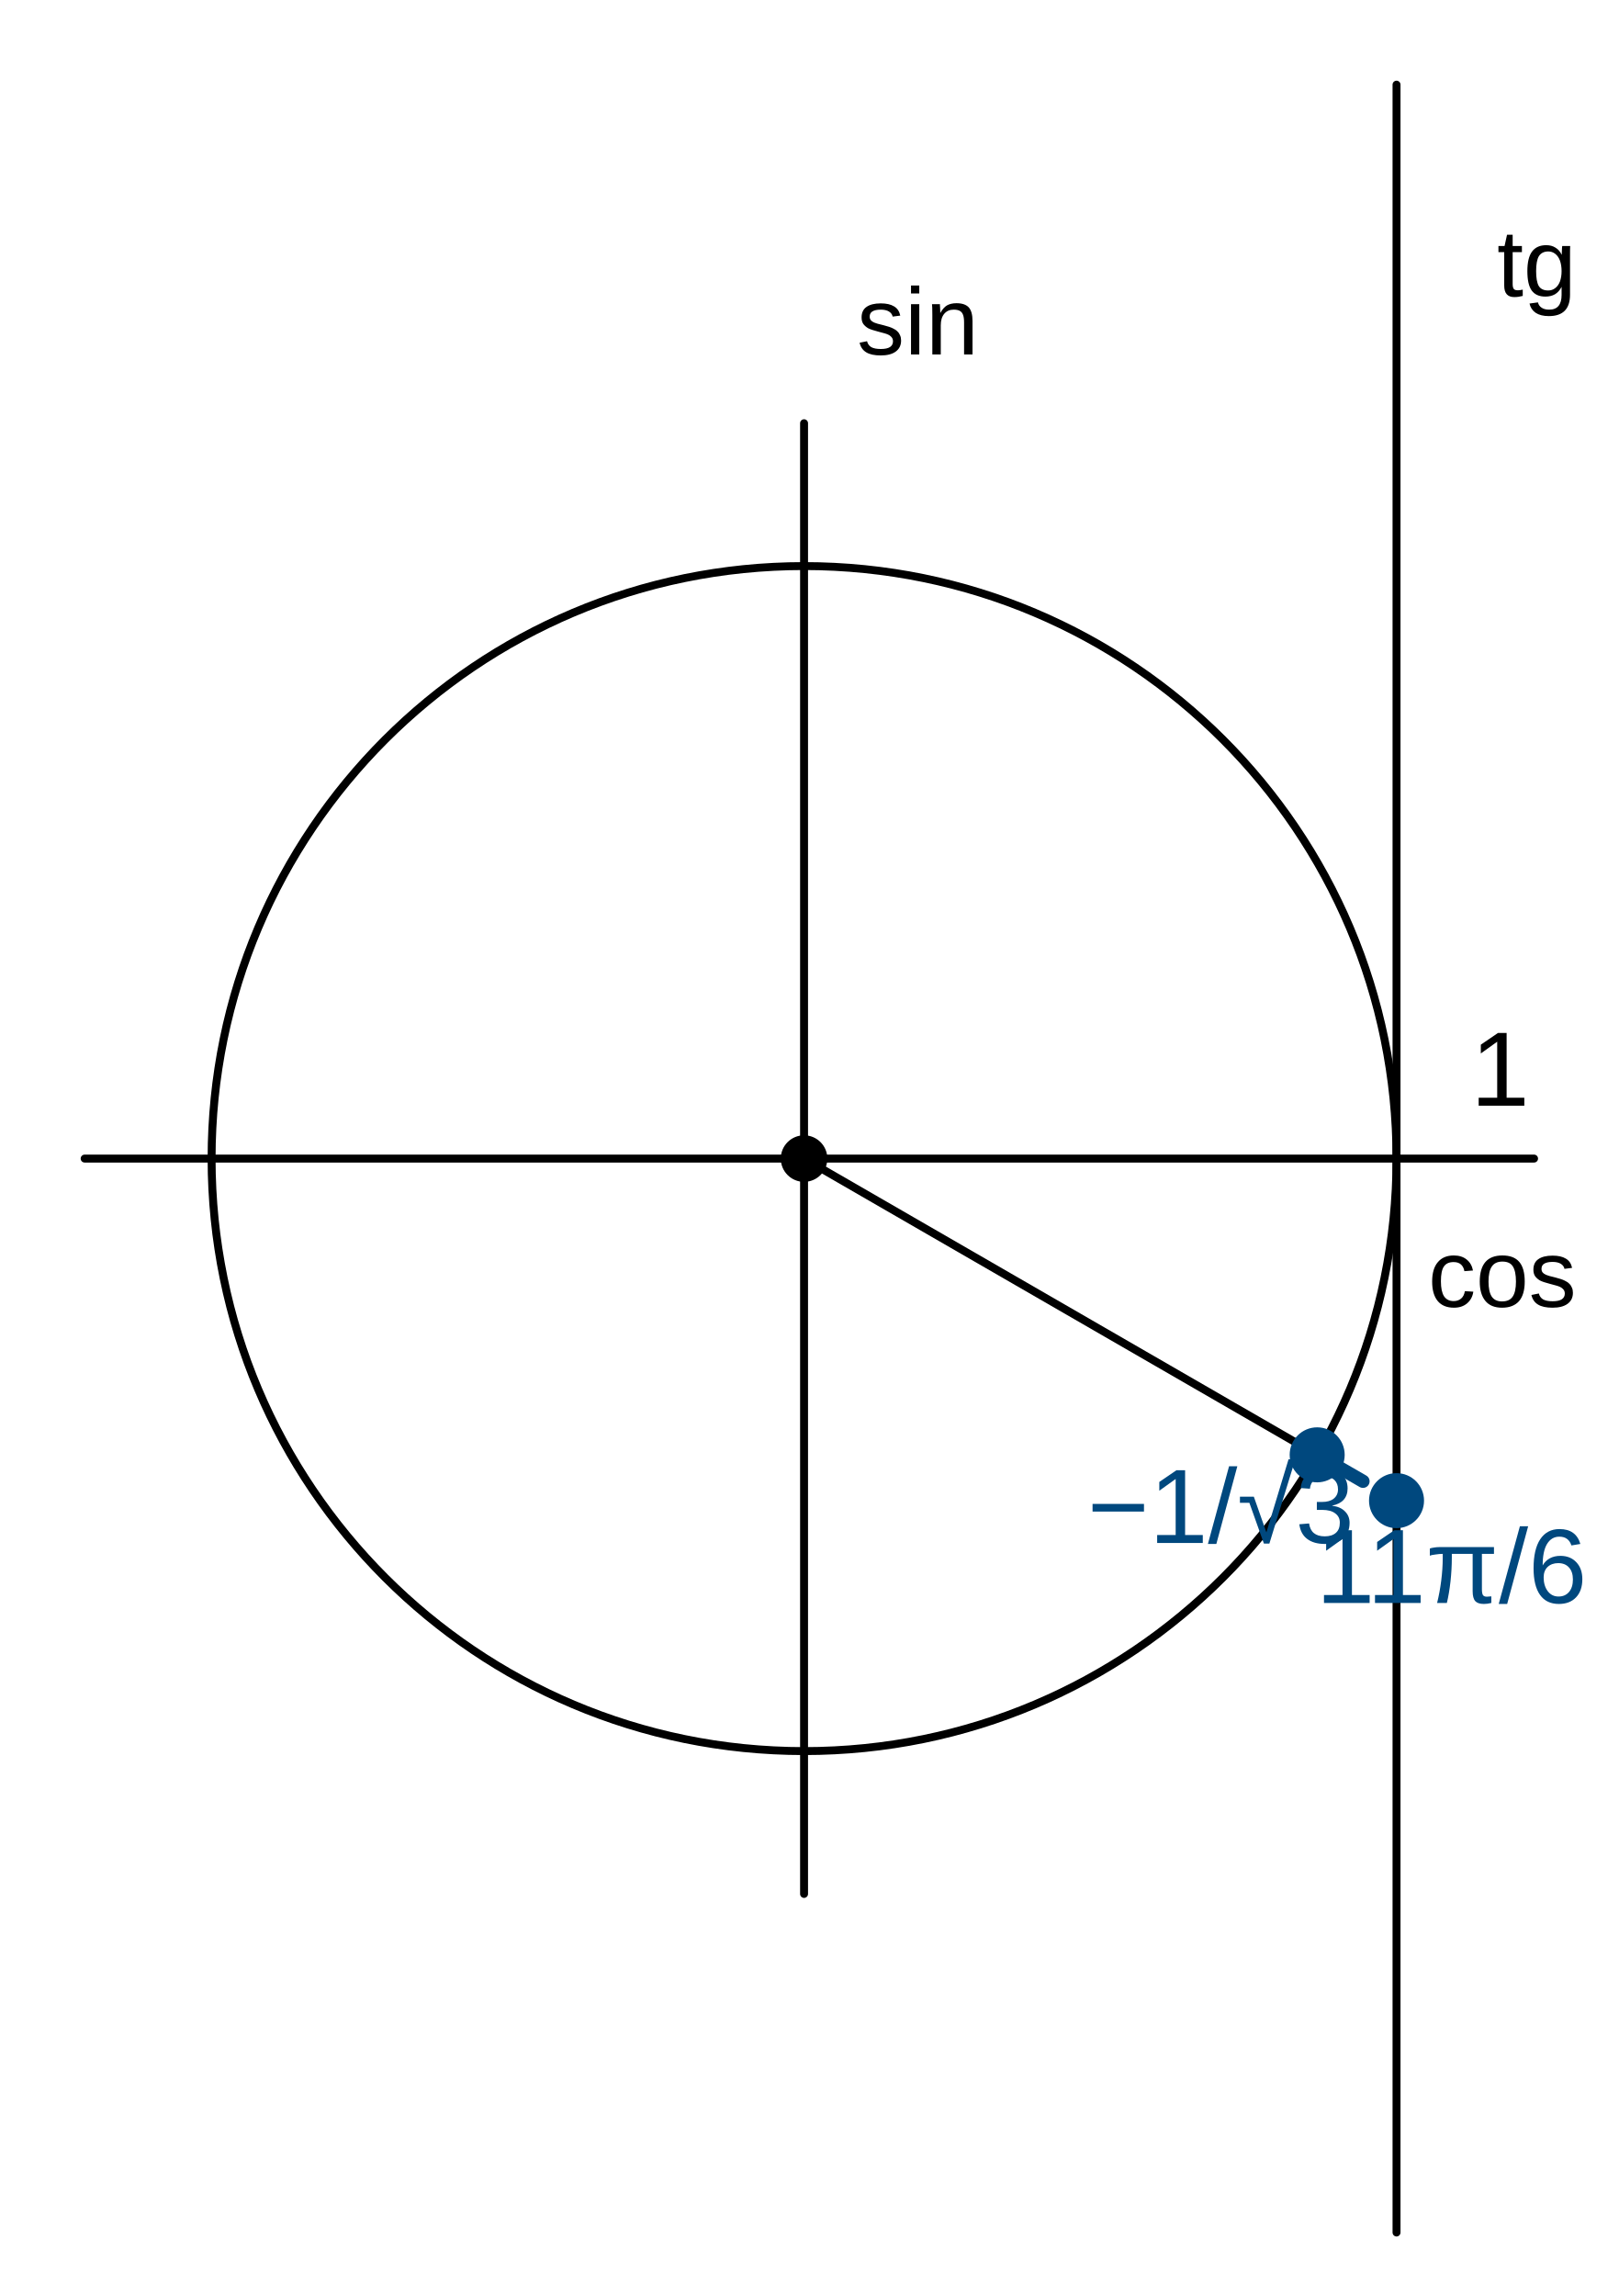
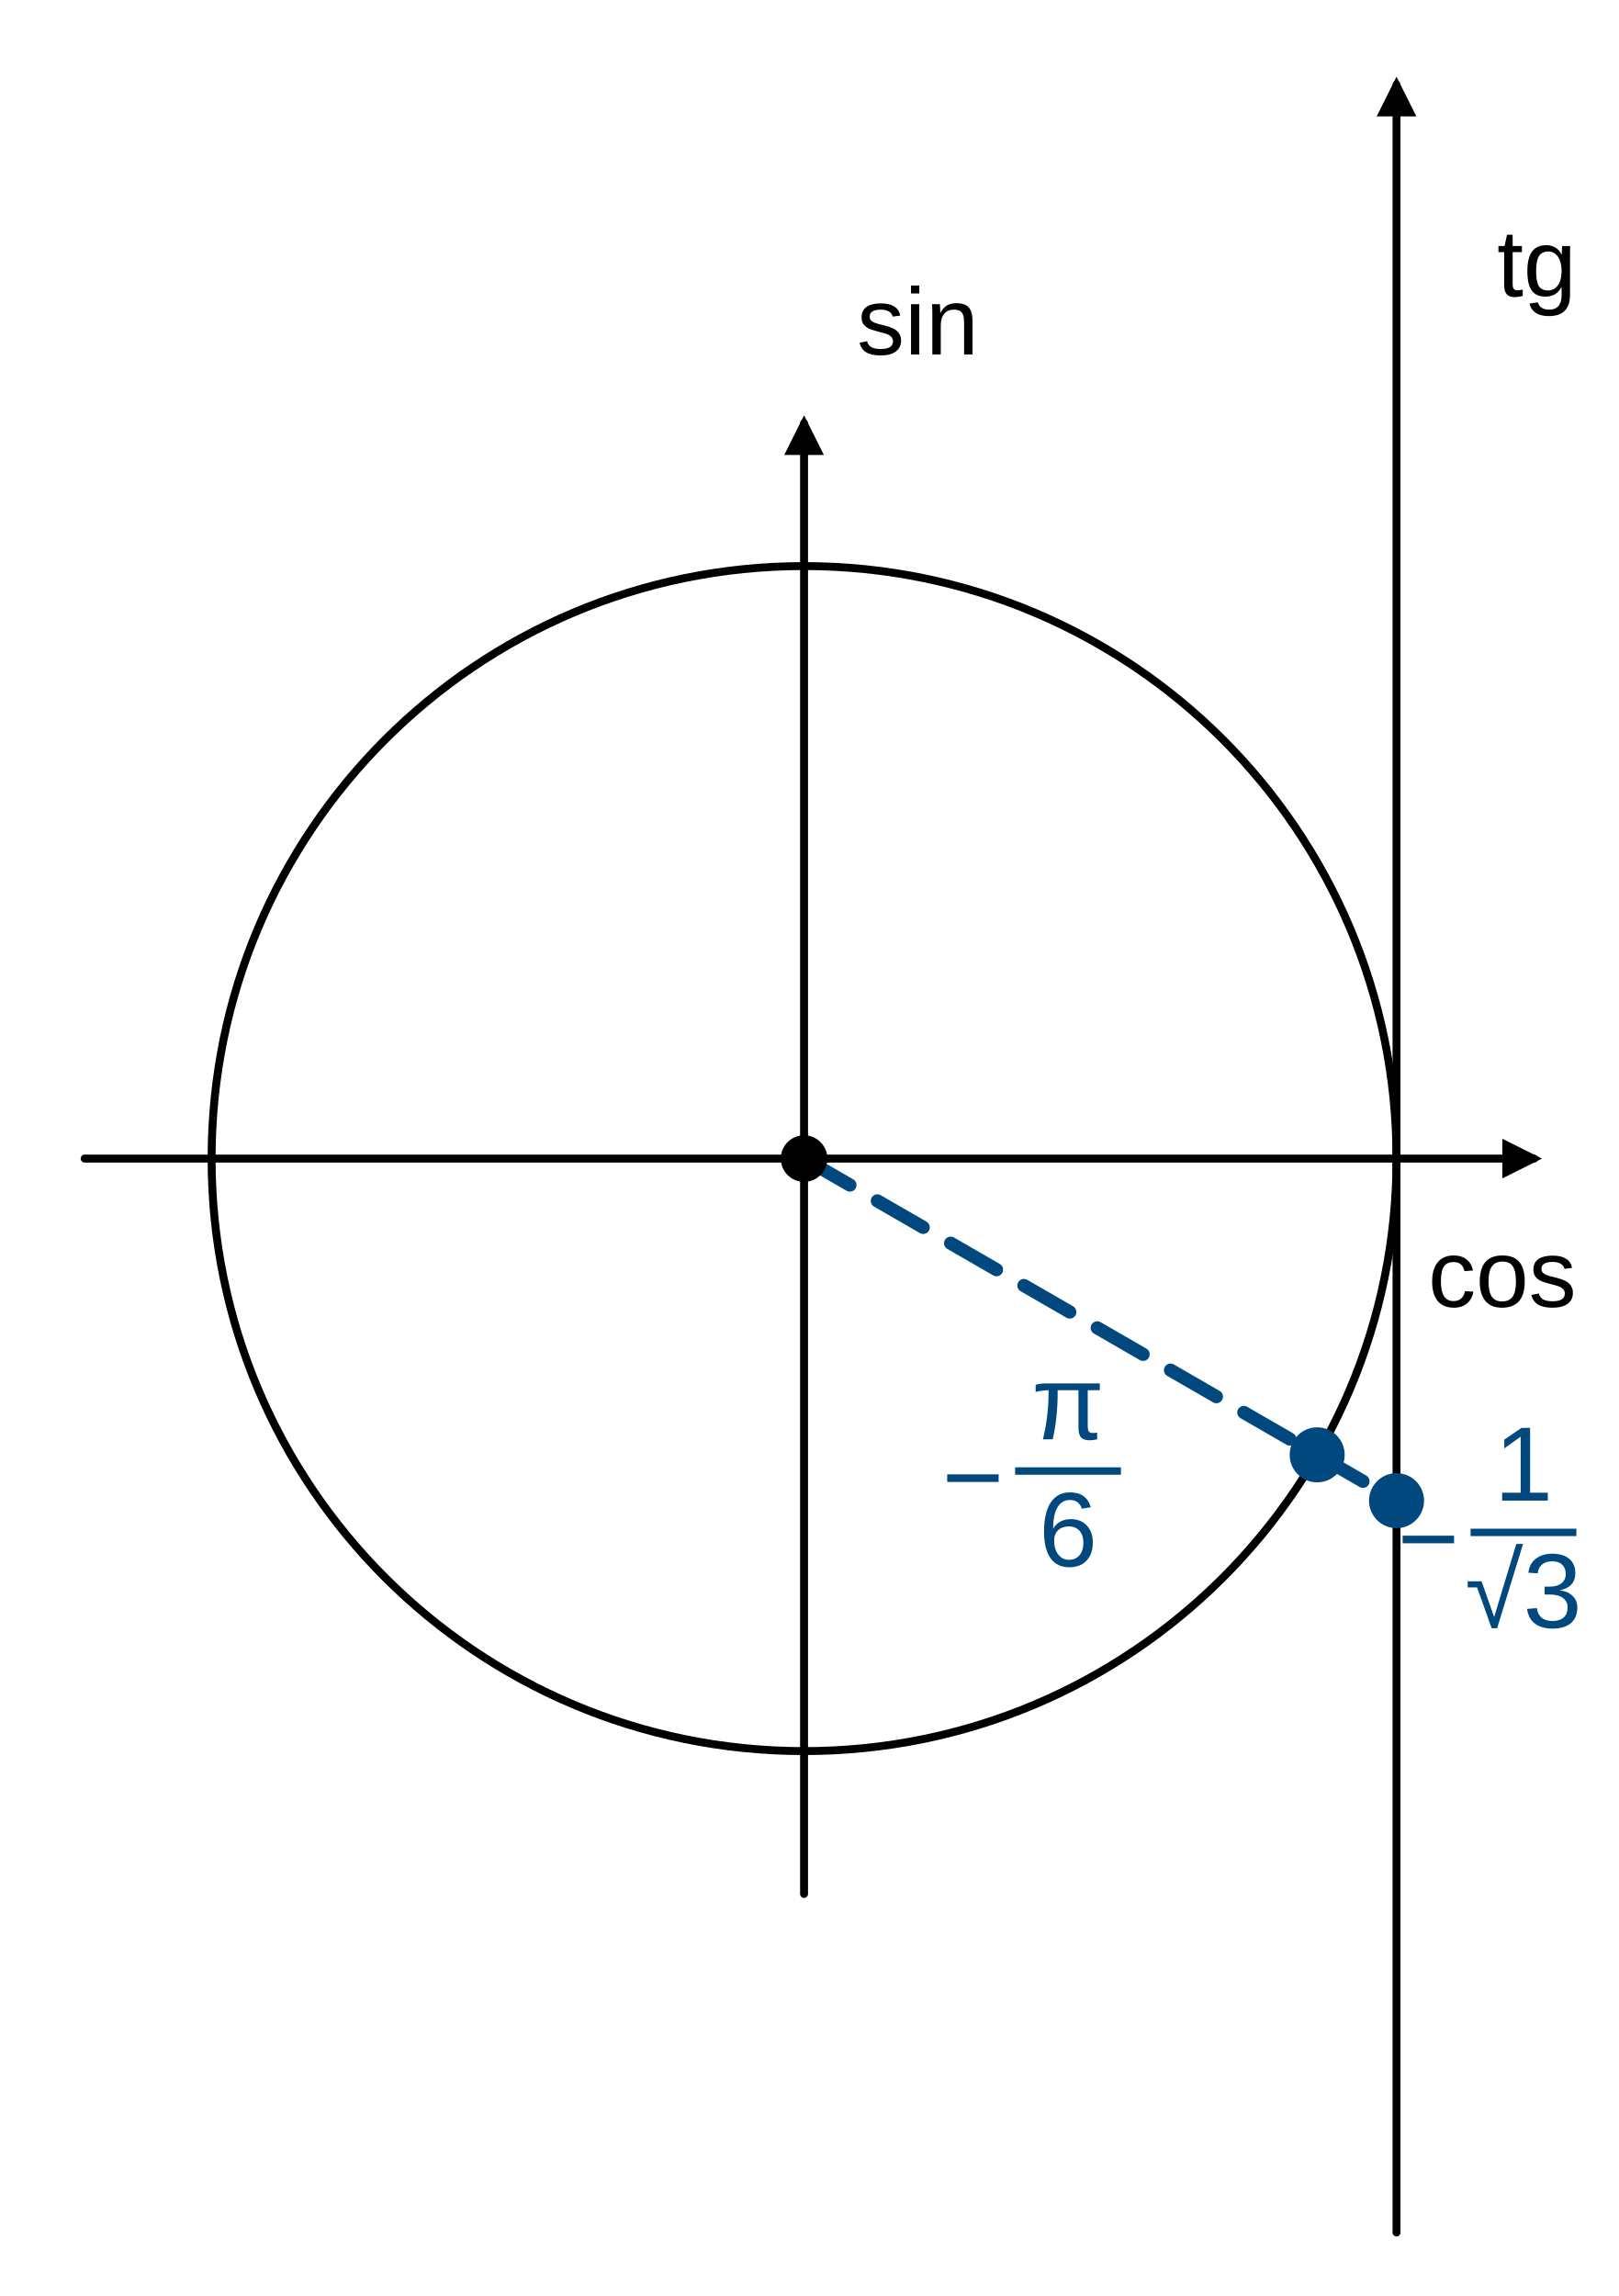
<svg xmlns="http://www.w3.org/2000/svg" width="153" height="217" viewBox="0 0 153 217" role="img" aria-labelledby="title desc">
+   <defs>
+     <marker id="axis-arrow" markerWidth="5" markerHeight="5" refX="4" refY="2.5" orient="auto">
+       <path d="M0,0 L5,2.5 L0,5 Z" fill="#000000" />
+     </marker>
+   </defs>
  <circle cx="76.0" cy="109.5" r="56.0" fill="none" stroke="#000000" stroke-width="0.75" stroke-linecap="round" stroke-linejoin="round" stroke-miterlimit="8" />
-   <line x1="8" y1="109.5" x2="145" y2="109.5" fill="none" stroke="#000000" stroke-width="0.75" stroke-linecap="round" stroke-linejoin="round" stroke-miterlimit="8" />
-   <line x1="76.0" y1="40" x2="76.0" y2="179" fill="none" stroke="#000000" stroke-width="0.75" stroke-linecap="round" stroke-linejoin="round" stroke-miterlimit="8" />
-   <line x1="132" y1="8" x2="132" y2="211" fill="none" stroke="#000000" stroke-width="0.75" stroke-linecap="round" stroke-linejoin="round" stroke-miterlimit="8" />
-   <line x1="76" y1="109.5" x2="124.5" y2="137.5" fill="none" stroke="#000000" stroke-width="0.75" stroke-linecap="round" stroke-linejoin="round" stroke-miterlimit="8" />
-   <line x1="124.5" y1="137.5" x2="132" y2="141.83" fill="none" stroke="#00487E" stroke-width="1.25" stroke-linecap="round" stroke-linejoin="round" stroke-miterlimit="8" stroke-dasharray="5,3" />
+   <line x1="8" y1="109.5" x2="145" y2="109.5" fill="none" stroke="#000000" stroke-width="0.75" stroke-linecap="round" stroke-linejoin="round" stroke-miterlimit="8" marker-end="url(#axis-arrow)" />
+   <line x1="76.0" y1="179" x2="76.0" y2="40" fill="none" stroke="#000000" stroke-width="0.75" stroke-linecap="round" stroke-linejoin="round" stroke-miterlimit="8" marker-end="url(#axis-arrow)" />
+   <line x1="132" y1="211" x2="132" y2="8" fill="none" stroke="#000000" stroke-width="0.75" stroke-linecap="round" stroke-linejoin="round" stroke-miterlimit="8" marker-end="url(#axis-arrow)" />
+   <line x1="76" y1="109.5" x2="132" y2="141.83" fill="none" stroke="#00487E" stroke-width="1.25" stroke-linecap="round" stroke-linejoin="round" stroke-miterlimit="8" stroke-dasharray="5,3" />
  <circle cx="124.5" cy="137.5" r="2.6" fill="#00487E" />
  <circle cx="132" cy="141.83" r="2.6" fill="#00487E" />
  <circle cx="76.0" cy="109.5" r="2.2" fill="#000000" />
-   <text x="128" y="145.83" fill="#00487E" font-family="Liberation Sans, DejaVu Sans, sans-serif" font-size="10" text-anchor="end">−1/√3</text>
-   <text x="150" y="151.5" fill="#00487E" font-family="Liberation Sans, DejaVu Sans, sans-serif" font-size="10" text-anchor="end">11π/6</text>
-   <text x="139" y="104.5" fill="#000000" font-family="Liberation Sans, DejaVu Sans, sans-serif" font-size="10" text-anchor="start">1</text>
+   <g data-angle="−1/√3" fill="#00487E" font-family="Liberation Sans, DejaVu Sans, sans-serif" font-size="10">
+     <text x="135" y="148.83" text-anchor="middle">−</text>
+     <text x="144" y="141.83" text-anchor="middle">1</text>
+     <line x1="139" y1="144.83" x2="149" y2="144.83" stroke="#00487E" stroke-width="0.7" />
+     <text x="144" y="153.83" text-anchor="middle">√3</text>
+   </g>
+   <g data-angle="−π/6" fill="#00487E" font-family="Liberation Sans, DejaVu Sans, sans-serif" font-size="10">
+     <text x="91.95" y="143.03" text-anchor="middle">−</text>
+     <text x="100.95" y="136.03" text-anchor="middle">π</text>
+     <line x1="95.95" y1="139.03" x2="105.95" y2="139.03" stroke="#00487E" stroke-width="0.7" />
+     <text x="100.95" y="148.03" text-anchor="middle">6</text>
+   </g>
  <text x="149" y="28" fill="#000000" font-family="Liberation Sans, DejaVu Sans, sans-serif" font-size="9" text-anchor="end">tg</text>
  <text x="81" y="33.5" fill="#000000" font-family="Liberation Sans, DejaVu Sans, sans-serif" font-size="9" text-anchor="start">sin</text>
  <text x="149" y="123.5" fill="#000000" font-family="Liberation Sans, DejaVu Sans, sans-serif" font-size="9" text-anchor="end">cos</text>
</svg>
